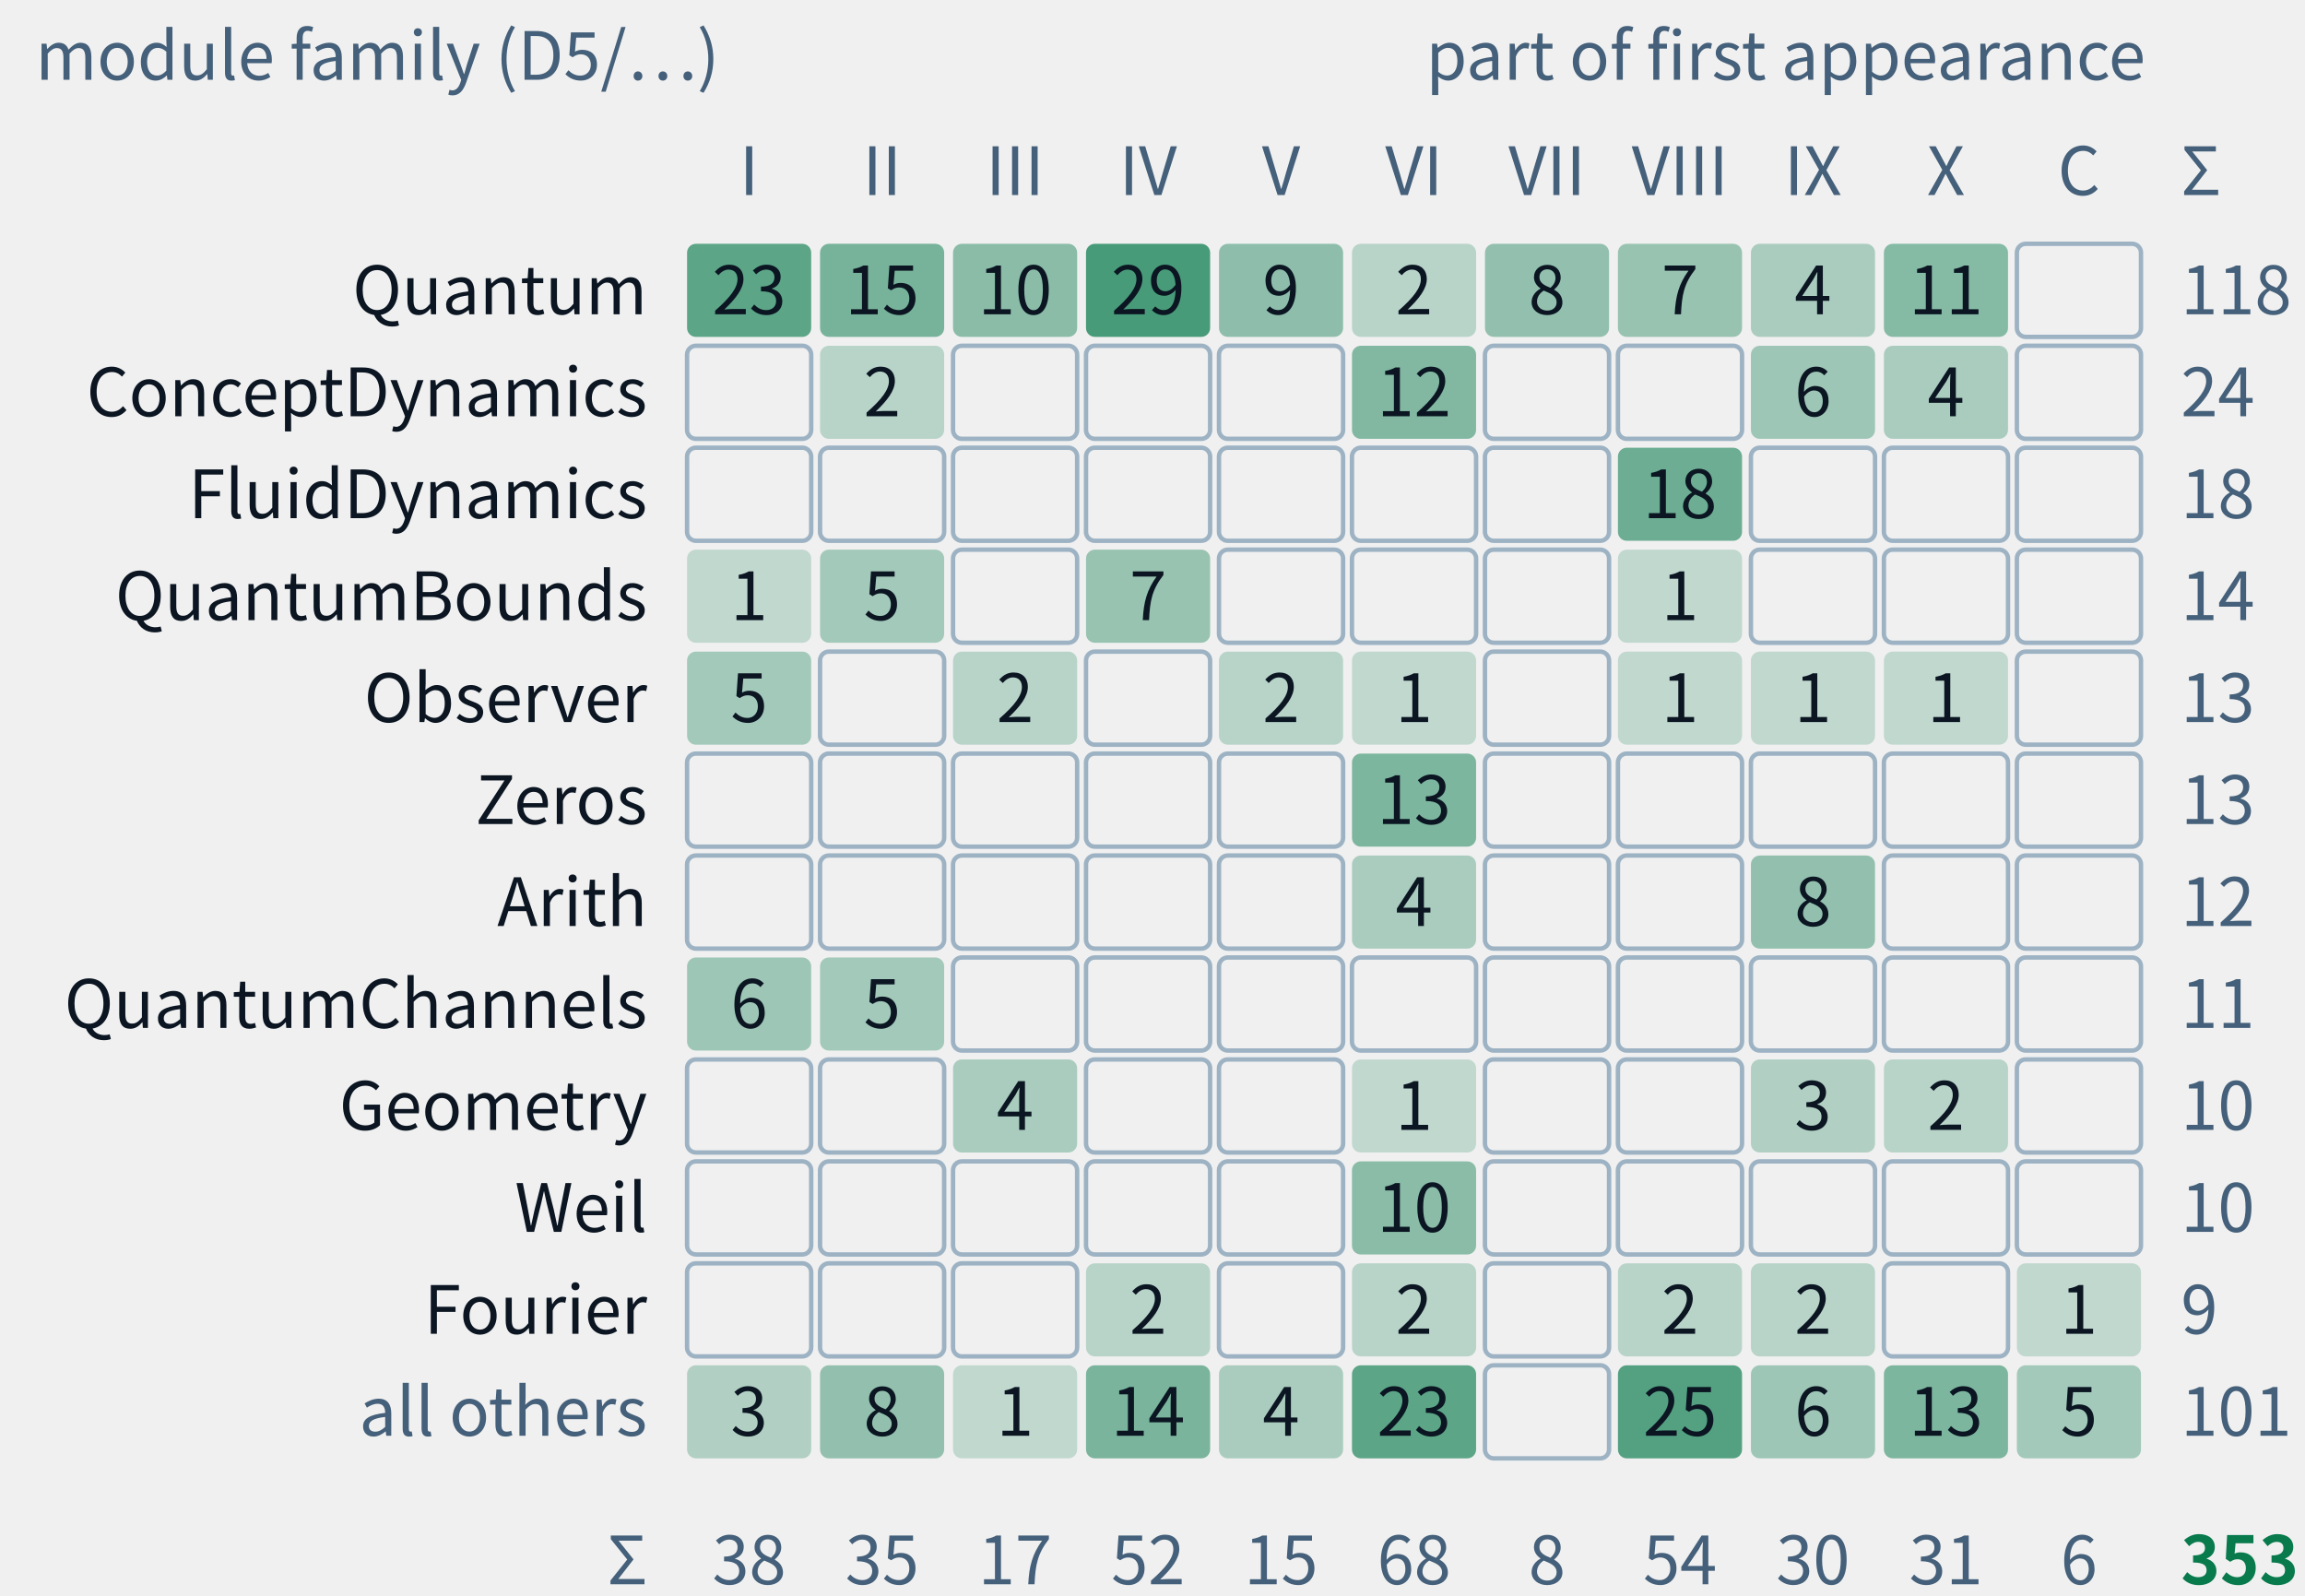
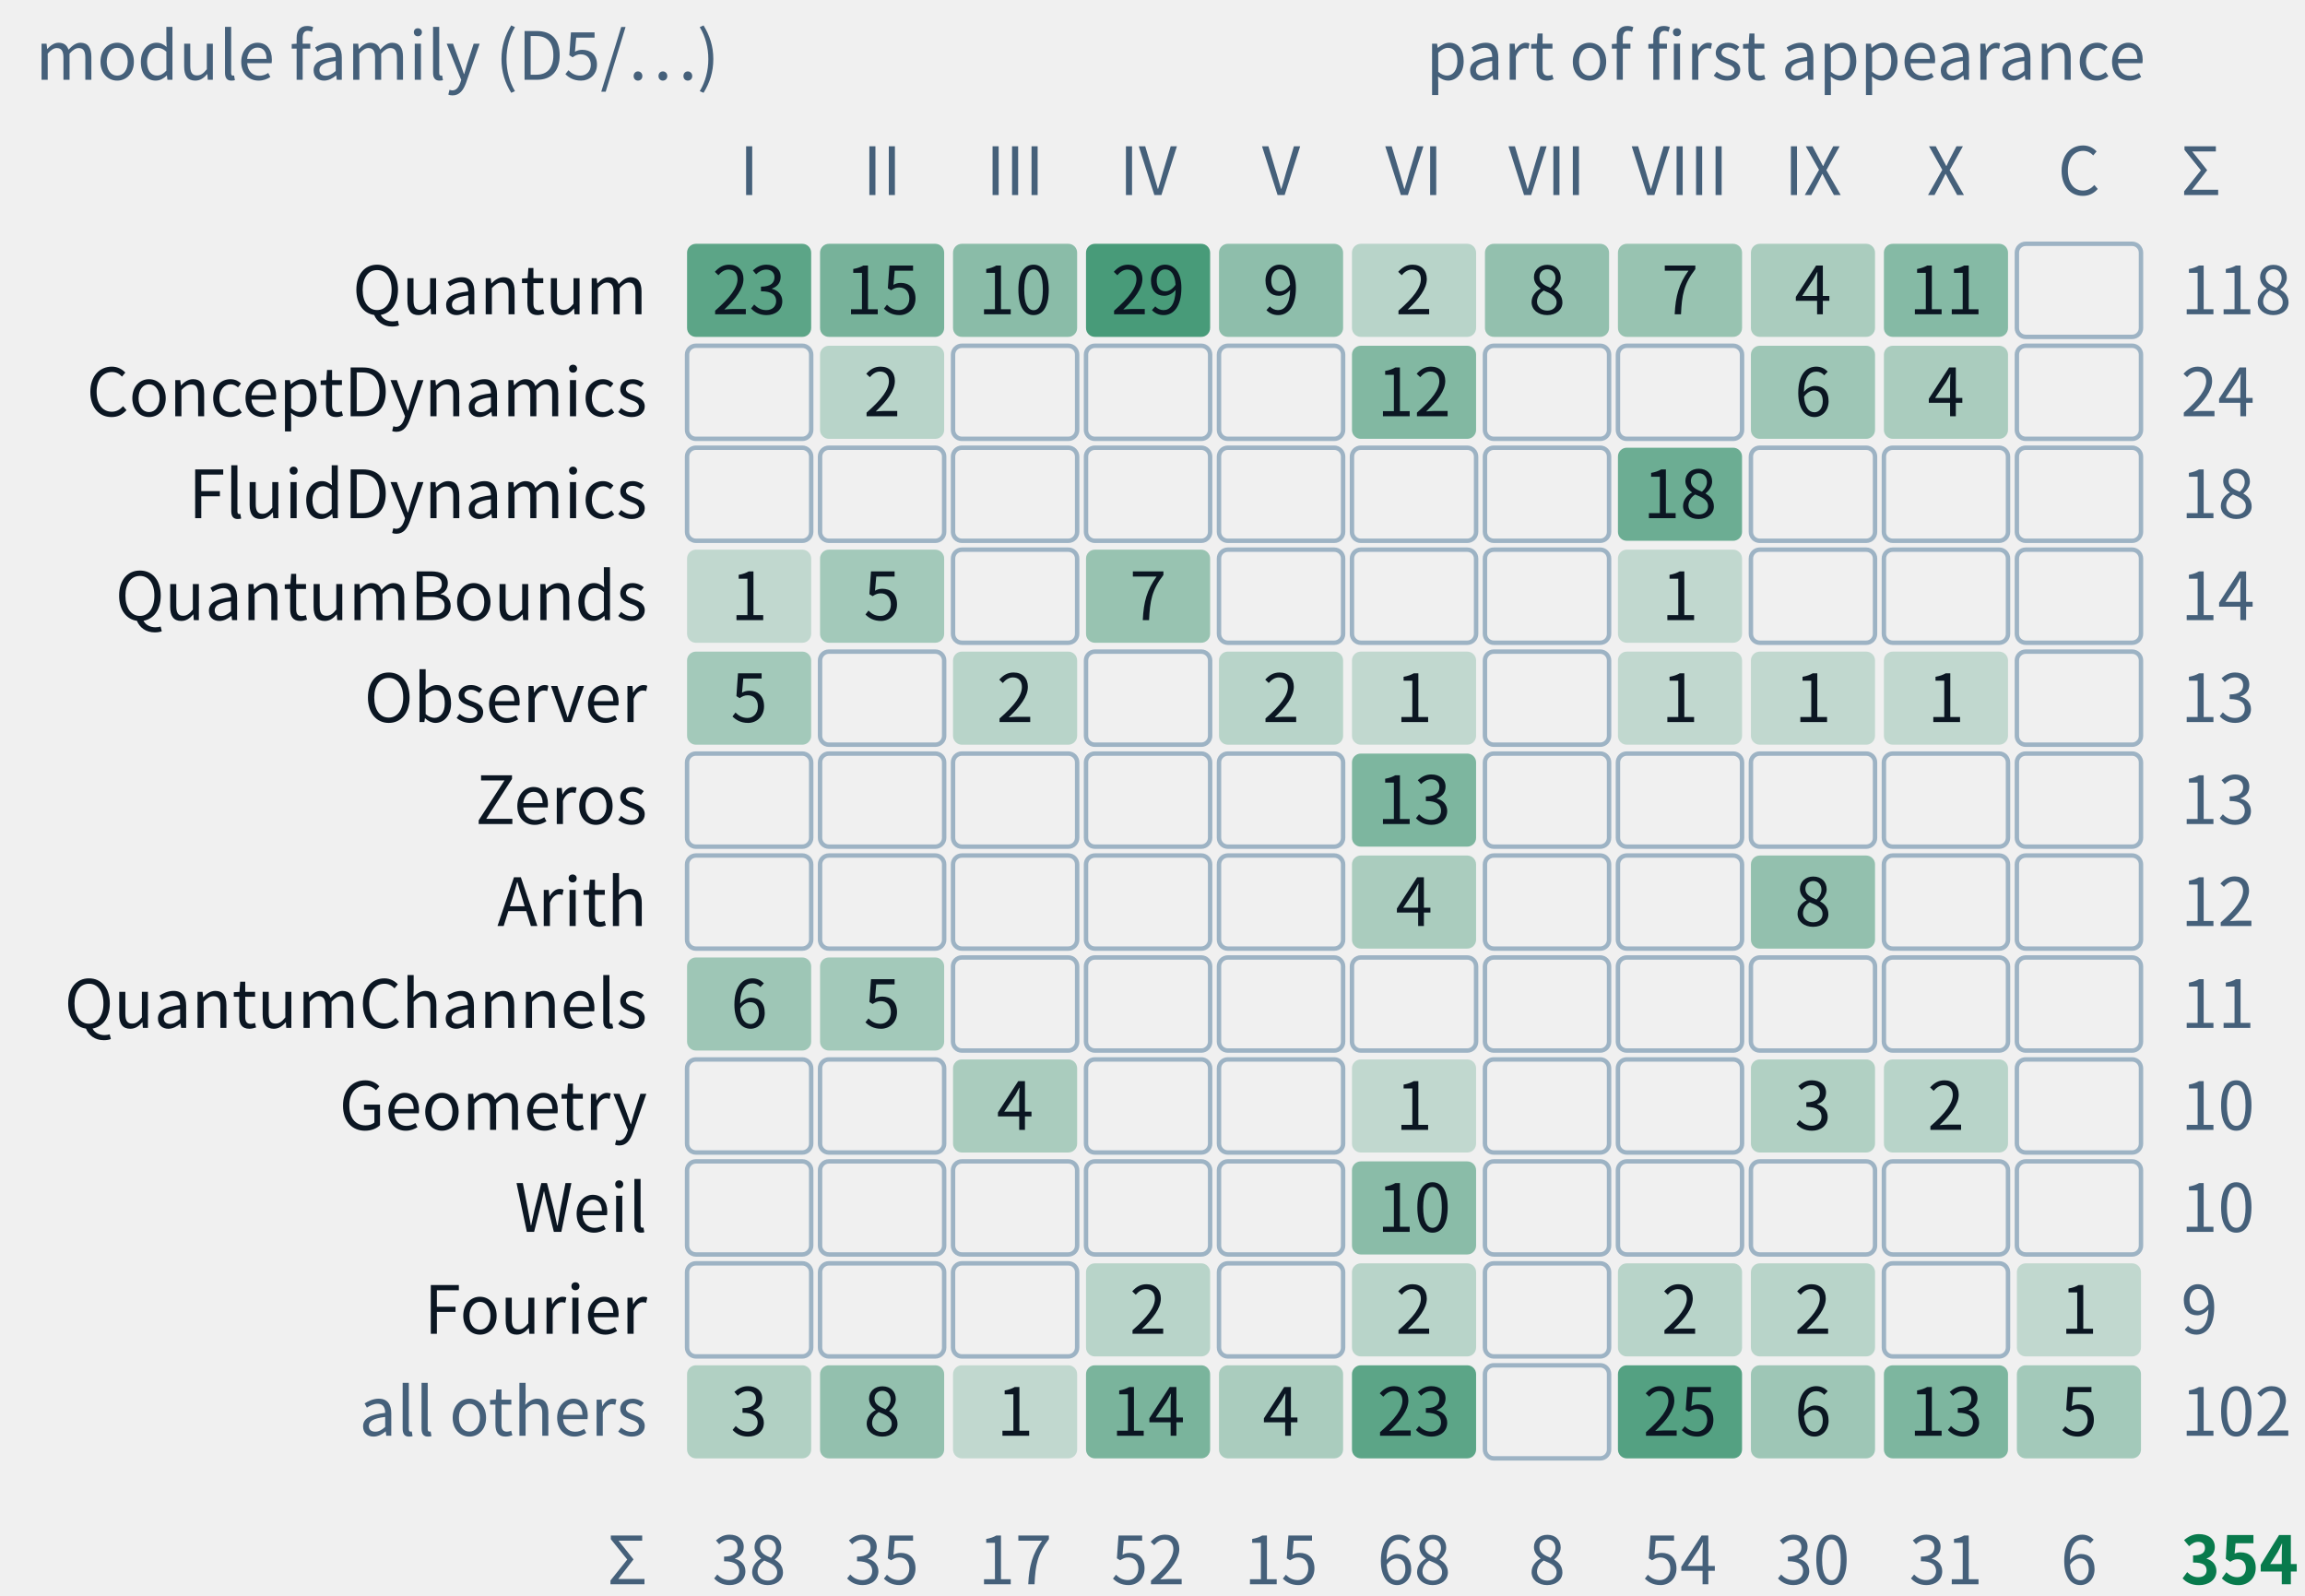
- <svg xmlns="http://www.w3.org/2000/svg" class="tr-fig" data-tr-fig="appc-modules-by-part" data-lang="en" viewBox="0 0 520 360" width="520" height="360" font-family="'Noto Sans SC', 'Noto Sans CJK SC', 'Source Sans 3', 'PingFang SC', 'Microsoft YaHei', system-ui, sans-serif" role="img" aria-label="Counts by module family and part of first appearance. Rows show Quantum, ConceptDynamics, FluidDynamics, QuantumBounds, Observer, Zeros, Arith, QuantumChannels, Geometry, Weil, Fourier and all others; columns show Parts I to X and the coda with appendices. Cells give counts, blanks mean zero; total 353. This is not a proof-dependency graph.">
+ <svg xmlns="http://www.w3.org/2000/svg" class="tr-fig" data-tr-fig="appc-modules-by-part" data-lang="en" viewBox="0 0 520 360" width="520" height="360" font-family="'Noto Sans SC', 'Noto Sans CJK SC', 'Source Sans 3', 'PingFang SC', 'Microsoft YaHei', system-ui, sans-serif" role="img" aria-label="Counts by module family and part of first appearance. Rows show Quantum, ConceptDynamics, FluidDynamics, QuantumBounds, Observer, Zeros, Arith, QuantumChannels, Geometry, Weil, Fourier and all others; columns show Parts I to X and the coda with appendices. Cells give counts, blanks mean zero; total 354. This is not a proof-dependency graph.">
  <style>.ts-ink{stroke:#0b1622}.tf-ink{fill:#0b1622}.ts-dim{stroke:#45607a}.tf-dim{fill:#45607a}.ts-faint{stroke:#9db3c4}.tf-faint{fill:#9db3c4}.ts-edge{stroke:#b9d0dd}.tf-edge{fill:#b9d0dd}.ts-hot{stroke:#5f9bb5}.tf-hot{fill:#5f9bb5}.ts-bg{stroke:#ffffff}.tf-bg{fill:#ffffff}.ts-panel{stroke:#eef5f9}.tf-panel{fill:#eef5f9}.ts-sheet{stroke:#f7fbfd}.tf-sheet{fill:#f7fbfd}.ts-cyan{stroke:#007c8a}.tf-cyan{fill:#007c8a}.ts-magenta{stroke:#b0128f}.tf-magenta{fill:#b0128f}.ts-amber{stroke:#946200}.tf-amber{fill:#946200}.ts-violet{stroke:#5a45c8}.tf-violet{fill:#5a45c8}.ts-ok{stroke:#087a4c}.tf-ok{fill:#087a4c}.ts-warn{stroke:#c21f3a}.tf-warn{fill:#c21f3a}.ts-blue{stroke:#1d5fd0}.tf-blue{fill:#1d5fd0}.ts-orange{stroke:#b85410}.tf-orange{fill:#b85410}.ts-sigma{stroke:#28405a}.tf-sigma{fill:#28405a}@media (prefers-color-scheme:dark){.ts-ink{stroke:#d4efff}.tf-ink{fill:#d4efff}.ts-dim{stroke:#6f8ea5}.tf-dim{fill:#6f8ea5}.ts-faint{stroke:#34506a}.tf-faint{fill:#34506a}.ts-edge{stroke:#143049}.tf-edge{fill:#143049}.ts-hot{stroke:#1f5d7c}.tf-hot{fill:#1f5d7c}.ts-bg{stroke:#03060c}.tf-bg{fill:#03060c}.ts-panel{stroke:#07101b}.tf-panel{fill:#07101b}.ts-sheet{stroke:#050c16}.tf-sheet{fill:#050c16}.ts-cyan{stroke:#19f0ff}.tf-cyan{fill:#19f0ff}.ts-magenta{stroke:#ff2fd0}.tf-magenta{fill:#ff2fd0}.ts-amber{stroke:#ffc83d}.tf-amber{fill:#ffc83d}.ts-violet{stroke:#9d8cff}.tf-violet{fill:#9d8cff}.ts-ok{stroke:#46ffb2}.tf-ok{fill:#46ffb2}.ts-warn{stroke:#ff5064}.tf-warn{fill:#ff5064}.ts-blue{stroke:#2a7bff}.tf-blue{fill:#2a7bff}.ts-orange{stroke:#ff8a3c}.tf-orange{fill:#ff8a3c}.ts-sigma{stroke:#cfe3ff}.tf-sigma{fill:#cfe3ff}}</style>
  <text class="tf-dim" x="8" y="18" font-size="15">module family (D5/…)</text>
  <text class="tf-dim" x="484" y="18" font-size="15" text-anchor="end">part of first appearance</text>
  <text class="tf-dim" x="169" y="44" font-size="15" text-anchor="middle">I</text>
  <text class="tf-dim" x="199" y="44" font-size="15" text-anchor="middle">II</text>
  <text class="tf-dim" x="229" y="44" font-size="15" text-anchor="middle">III</text>
  <text class="tf-dim" x="259" y="44" font-size="15" text-anchor="middle">IV</text>
  <text class="tf-dim" x="289" y="44" font-size="15" text-anchor="middle">V</text>
  <text class="tf-dim" x="319" y="44" font-size="15" text-anchor="middle">VI</text>
  <text class="tf-dim" x="349" y="44" font-size="15" text-anchor="middle">VII</text>
  <text class="tf-dim" x="379" y="44" font-size="15" text-anchor="middle">VIII</text>
  <text class="tf-dim" x="409" y="44" font-size="15" text-anchor="middle">IX</text>
  <text class="tf-dim" x="439" y="44" font-size="15" text-anchor="middle">X</text>
  <text class="tf-dim" x="469" y="44" font-size="15" text-anchor="middle">C</text>
  <text class="tf-ink" x="146" y="70.9" font-size="15" text-anchor="end">Quantum</text>
  <rect x="155" y="55" width="28" height="21" rx="2" class="tf-ok" fill-opacity="0.64" />
  <text class="tf-ink" x="169" y="70.9" font-size="15" text-anchor="middle">23</text>
  <rect x="185" y="55" width="28" height="21" rx="2" class="tf-ok" fill-opacity="0.52" />
  <text class="tf-ink" x="199" y="70.9" font-size="15" text-anchor="middle">15</text>
  <rect x="215" y="55" width="28" height="21" rx="2" class="tf-ok" fill-opacity="0.44" />
  <text class="tf-ink" x="229" y="70.9" font-size="15" text-anchor="middle">10</text>
  <rect x="245" y="55" width="28" height="21" rx="2" class="tf-ok" fill-opacity="0.72" />
  <text class="tf-ink" x="259" y="70.9" font-size="15" text-anchor="middle">29</text>
  <rect x="275" y="55" width="28" height="21" rx="2" class="tf-ok" fill-opacity="0.42" />
  <text class="tf-ink" x="289" y="70.9" font-size="15" text-anchor="middle">9</text>
  <rect x="305" y="55" width="28" height="21" rx="2" class="tf-ok" fill-opacity="0.24" />
  <text class="tf-ink" x="319" y="70.9" font-size="15" text-anchor="middle">2</text>
  <rect x="335" y="55" width="28" height="21" rx="2" class="tf-ok" fill-opacity="0.4" />
  <text class="tf-ink" x="349" y="70.9" font-size="15" text-anchor="middle">8</text>
  <rect x="365" y="55" width="28" height="21" rx="2" class="tf-ok" fill-opacity="0.38" />
  <text class="tf-ink" x="379" y="70.9" font-size="15" text-anchor="middle">7</text>
  <rect x="395" y="55" width="28" height="21" rx="2" class="tf-ok" fill-opacity="0.3" />
  <text class="tf-ink" x="409" y="70.9" font-size="15" text-anchor="middle">4</text>
  <rect x="425" y="55" width="28" height="21" rx="2" class="tf-ok" fill-opacity="0.46" />
  <text class="tf-ink" x="439" y="70.9" font-size="15" text-anchor="middle">11</text>
  <rect x="455" y="55" width="28" height="21" rx="2" class="ts-faint" stroke-width="1" fill="none" />
  <text class="tf-dim" x="492" y="70.9" font-size="15">118</text>
  <text class="tf-ink" x="146" y="93.9" font-size="15" text-anchor="end">ConceptDynamics</text>
  <rect x="155" y="78" width="28" height="21" rx="2" class="ts-faint" stroke-width="1" fill="none" />
  <rect x="185" y="78" width="28" height="21" rx="2" class="tf-ok" fill-opacity="0.24" />
  <text class="tf-ink" x="199" y="93.9" font-size="15" text-anchor="middle">2</text>
  <rect x="215" y="78" width="28" height="21" rx="2" class="ts-faint" stroke-width="1" fill="none" />
  <rect x="245" y="78" width="28" height="21" rx="2" class="ts-faint" stroke-width="1" fill="none" />
  <rect x="275" y="78" width="28" height="21" rx="2" class="ts-faint" stroke-width="1" fill="none" />
  <rect x="305" y="78" width="28" height="21" rx="2" class="tf-ok" fill-opacity="0.47" />
  <text class="tf-ink" x="319" y="93.9" font-size="15" text-anchor="middle">12</text>
  <rect x="335" y="78" width="28" height="21" rx="2" class="ts-faint" stroke-width="1" fill="none" />
  <rect x="365" y="78" width="28" height="21" rx="2" class="ts-faint" stroke-width="1" fill="none" />
  <rect x="395" y="78" width="28" height="21" rx="2" class="tf-ok" fill-opacity="0.35" />
  <text class="tf-ink" x="409" y="93.9" font-size="15" text-anchor="middle">6</text>
  <rect x="425" y="78" width="28" height="21" rx="2" class="tf-ok" fill-opacity="0.3" />
  <text class="tf-ink" x="439" y="93.9" font-size="15" text-anchor="middle">4</text>
  <rect x="455" y="78" width="28" height="21" rx="2" class="ts-faint" stroke-width="1" fill="none" />
  <text class="tf-dim" x="492" y="93.9" font-size="15">24</text>
  <text class="tf-ink" x="146" y="116.9" font-size="15" text-anchor="end">FluidDynamics</text>
  <rect x="155" y="101" width="28" height="21" rx="2" class="ts-faint" stroke-width="1" fill="none" />
  <rect x="185" y="101" width="28" height="21" rx="2" class="ts-faint" stroke-width="1" fill="none" />
  <rect x="215" y="101" width="28" height="21" rx="2" class="ts-faint" stroke-width="1" fill="none" />
  <rect x="245" y="101" width="28" height="21" rx="2" class="ts-faint" stroke-width="1" fill="none" />
  <rect x="275" y="101" width="28" height="21" rx="2" class="ts-faint" stroke-width="1" fill="none" />
  <rect x="305" y="101" width="28" height="21" rx="2" class="ts-faint" stroke-width="1" fill="none" />
  <rect x="335" y="101" width="28" height="21" rx="2" class="ts-faint" stroke-width="1" fill="none" />
  <rect x="365" y="101" width="28" height="21" rx="2" class="tf-ok" fill-opacity="0.57" />
  <text class="tf-ink" x="379" y="116.9" font-size="15" text-anchor="middle">18</text>
  <rect x="395" y="101" width="28" height="21" rx="2" class="ts-faint" stroke-width="1" fill="none" />
  <rect x="425" y="101" width="28" height="21" rx="2" class="ts-faint" stroke-width="1" fill="none" />
  <rect x="455" y="101" width="28" height="21" rx="2" class="ts-faint" stroke-width="1" fill="none" />
  <text class="tf-dim" x="492" y="116.9" font-size="15">18</text>
  <text class="tf-ink" x="146" y="139.9" font-size="15" text-anchor="end">QuantumBounds</text>
  <rect x="155" y="124" width="28" height="21" rx="2" class="tf-ok" fill-opacity="0.2" />
  <text class="tf-ink" x="169" y="139.9" font-size="15" text-anchor="middle">1</text>
  <rect x="185" y="124" width="28" height="21" rx="2" class="tf-ok" fill-opacity="0.33" />
  <text class="tf-ink" x="199" y="139.9" font-size="15" text-anchor="middle">5</text>
  <rect x="215" y="124" width="28" height="21" rx="2" class="ts-faint" stroke-width="1" fill="none" />
  <rect x="245" y="124" width="28" height="21" rx="2" class="tf-ok" fill-opacity="0.38" />
  <text class="tf-ink" x="259" y="139.9" font-size="15" text-anchor="middle">7</text>
  <rect x="275" y="124" width="28" height="21" rx="2" class="ts-faint" stroke-width="1" fill="none" />
  <rect x="305" y="124" width="28" height="21" rx="2" class="ts-faint" stroke-width="1" fill="none" />
  <rect x="335" y="124" width="28" height="21" rx="2" class="ts-faint" stroke-width="1" fill="none" />
  <rect x="365" y="124" width="28" height="21" rx="2" class="tf-ok" fill-opacity="0.2" />
  <text class="tf-ink" x="379" y="139.9" font-size="15" text-anchor="middle">1</text>
  <rect x="395" y="124" width="28" height="21" rx="2" class="ts-faint" stroke-width="1" fill="none" />
  <rect x="425" y="124" width="28" height="21" rx="2" class="ts-faint" stroke-width="1" fill="none" />
  <rect x="455" y="124" width="28" height="21" rx="2" class="ts-faint" stroke-width="1" fill="none" />
  <text class="tf-dim" x="492" y="139.9" font-size="15">14</text>
  <text class="tf-ink" x="146" y="162.9" font-size="15" text-anchor="end">Observer</text>
  <rect x="155" y="147" width="28" height="21" rx="2" class="tf-ok" fill-opacity="0.33" />
  <text class="tf-ink" x="169" y="162.9" font-size="15" text-anchor="middle">5</text>
  <rect x="185" y="147" width="28" height="21" rx="2" class="ts-faint" stroke-width="1" fill="none" />
  <rect x="215" y="147" width="28" height="21" rx="2" class="tf-ok" fill-opacity="0.24" />
  <text class="tf-ink" x="229" y="162.9" font-size="15" text-anchor="middle">2</text>
  <rect x="245" y="147" width="28" height="21" rx="2" class="ts-faint" stroke-width="1" fill="none" />
  <rect x="275" y="147" width="28" height="21" rx="2" class="tf-ok" fill-opacity="0.24" />
  <text class="tf-ink" x="289" y="162.9" font-size="15" text-anchor="middle">2</text>
  <rect x="305" y="147" width="28" height="21" rx="2" class="tf-ok" fill-opacity="0.2" />
  <text class="tf-ink" x="319" y="162.9" font-size="15" text-anchor="middle">1</text>
  <rect x="335" y="147" width="28" height="21" rx="2" class="ts-faint" stroke-width="1" fill="none" />
  <rect x="365" y="147" width="28" height="21" rx="2" class="tf-ok" fill-opacity="0.2" />
  <text class="tf-ink" x="379" y="162.9" font-size="15" text-anchor="middle">1</text>
  <rect x="395" y="147" width="28" height="21" rx="2" class="tf-ok" fill-opacity="0.2" />
  <text class="tf-ink" x="409" y="162.9" font-size="15" text-anchor="middle">1</text>
  <rect x="425" y="147" width="28" height="21" rx="2" class="tf-ok" fill-opacity="0.2" />
  <text class="tf-ink" x="439" y="162.9" font-size="15" text-anchor="middle">1</text>
  <rect x="455" y="147" width="28" height="21" rx="2" class="ts-faint" stroke-width="1" fill="none" />
  <text class="tf-dim" x="492" y="162.9" font-size="15">13</text>
  <text class="tf-ink" x="146" y="185.9" font-size="15" text-anchor="end">Zeros</text>
  <rect x="155" y="170" width="28" height="21" rx="2" class="ts-faint" stroke-width="1" fill="none" />
  <rect x="185" y="170" width="28" height="21" rx="2" class="ts-faint" stroke-width="1" fill="none" />
  <rect x="215" y="170" width="28" height="21" rx="2" class="ts-faint" stroke-width="1" fill="none" />
  <rect x="245" y="170" width="28" height="21" rx="2" class="ts-faint" stroke-width="1" fill="none" />
  <rect x="275" y="170" width="28" height="21" rx="2" class="ts-faint" stroke-width="1" fill="none" />
  <rect x="305" y="170" width="28" height="21" rx="2" class="tf-ok" fill-opacity="0.49" />
  <text class="tf-ink" x="319" y="185.9" font-size="15" text-anchor="middle">13</text>
  <rect x="335" y="170" width="28" height="21" rx="2" class="ts-faint" stroke-width="1" fill="none" />
  <rect x="365" y="170" width="28" height="21" rx="2" class="ts-faint" stroke-width="1" fill="none" />
  <rect x="395" y="170" width="28" height="21" rx="2" class="ts-faint" stroke-width="1" fill="none" />
  <rect x="425" y="170" width="28" height="21" rx="2" class="ts-faint" stroke-width="1" fill="none" />
  <rect x="455" y="170" width="28" height="21" rx="2" class="ts-faint" stroke-width="1" fill="none" />
  <text class="tf-dim" x="492" y="185.9" font-size="15">13</text>
  <text class="tf-ink" x="146" y="208.9" font-size="15" text-anchor="end">Arith</text>
  <rect x="155" y="193" width="28" height="21" rx="2" class="ts-faint" stroke-width="1" fill="none" />
  <rect x="185" y="193" width="28" height="21" rx="2" class="ts-faint" stroke-width="1" fill="none" />
  <rect x="215" y="193" width="28" height="21" rx="2" class="ts-faint" stroke-width="1" fill="none" />
  <rect x="245" y="193" width="28" height="21" rx="2" class="ts-faint" stroke-width="1" fill="none" />
  <rect x="275" y="193" width="28" height="21" rx="2" class="ts-faint" stroke-width="1" fill="none" />
  <rect x="305" y="193" width="28" height="21" rx="2" class="tf-ok" fill-opacity="0.3" />
  <text class="tf-ink" x="319" y="208.9" font-size="15" text-anchor="middle">4</text>
  <rect x="335" y="193" width="28" height="21" rx="2" class="ts-faint" stroke-width="1" fill="none" />
  <rect x="365" y="193" width="28" height="21" rx="2" class="ts-faint" stroke-width="1" fill="none" />
  <rect x="395" y="193" width="28" height="21" rx="2" class="tf-ok" fill-opacity="0.4" />
  <text class="tf-ink" x="409" y="208.9" font-size="15" text-anchor="middle">8</text>
  <rect x="425" y="193" width="28" height="21" rx="2" class="ts-faint" stroke-width="1" fill="none" />
  <rect x="455" y="193" width="28" height="21" rx="2" class="ts-faint" stroke-width="1" fill="none" />
  <text class="tf-dim" x="492" y="208.9" font-size="15">12</text>
  <text class="tf-ink" x="146" y="231.9" font-size="15" text-anchor="end">QuantumChannels</text>
  <rect x="155" y="216" width="28" height="21" rx="2" class="tf-ok" fill-opacity="0.35" />
  <text class="tf-ink" x="169" y="231.9" font-size="15" text-anchor="middle">6</text>
  <rect x="185" y="216" width="28" height="21" rx="2" class="tf-ok" fill-opacity="0.33" />
  <text class="tf-ink" x="199" y="231.9" font-size="15" text-anchor="middle">5</text>
  <rect x="215" y="216" width="28" height="21" rx="2" class="ts-faint" stroke-width="1" fill="none" />
  <rect x="245" y="216" width="28" height="21" rx="2" class="ts-faint" stroke-width="1" fill="none" />
  <rect x="275" y="216" width="28" height="21" rx="2" class="ts-faint" stroke-width="1" fill="none" />
  <rect x="305" y="216" width="28" height="21" rx="2" class="ts-faint" stroke-width="1" fill="none" />
  <rect x="335" y="216" width="28" height="21" rx="2" class="ts-faint" stroke-width="1" fill="none" />
  <rect x="365" y="216" width="28" height="21" rx="2" class="ts-faint" stroke-width="1" fill="none" />
  <rect x="395" y="216" width="28" height="21" rx="2" class="ts-faint" stroke-width="1" fill="none" />
  <rect x="425" y="216" width="28" height="21" rx="2" class="ts-faint" stroke-width="1" fill="none" />
  <rect x="455" y="216" width="28" height="21" rx="2" class="ts-faint" stroke-width="1" fill="none" />
  <text class="tf-dim" x="492" y="231.9" font-size="15">11</text>
  <text class="tf-ink" x="146" y="254.9" font-size="15" text-anchor="end">Geometry</text>
  <rect x="155" y="239" width="28" height="21" rx="2" class="ts-faint" stroke-width="1" fill="none" />
  <rect x="185" y="239" width="28" height="21" rx="2" class="ts-faint" stroke-width="1" fill="none" />
  <rect x="215" y="239" width="28" height="21" rx="2" class="tf-ok" fill-opacity="0.3" />
  <text class="tf-ink" x="229" y="254.9" font-size="15" text-anchor="middle">4</text>
  <rect x="245" y="239" width="28" height="21" rx="2" class="ts-faint" stroke-width="1" fill="none" />
  <rect x="275" y="239" width="28" height="21" rx="2" class="ts-faint" stroke-width="1" fill="none" />
  <rect x="305" y="239" width="28" height="21" rx="2" class="tf-ok" fill-opacity="0.2" />
  <text class="tf-ink" x="319" y="254.9" font-size="15" text-anchor="middle">1</text>
  <rect x="335" y="239" width="28" height="21" rx="2" class="ts-faint" stroke-width="1" fill="none" />
  <rect x="365" y="239" width="28" height="21" rx="2" class="ts-faint" stroke-width="1" fill="none" />
  <rect x="395" y="239" width="28" height="21" rx="2" class="tf-ok" fill-opacity="0.27" />
  <text class="tf-ink" x="409" y="254.9" font-size="15" text-anchor="middle">3</text>
  <rect x="425" y="239" width="28" height="21" rx="2" class="tf-ok" fill-opacity="0.24" />
  <text class="tf-ink" x="439" y="254.9" font-size="15" text-anchor="middle">2</text>
  <rect x="455" y="239" width="28" height="21" rx="2" class="ts-faint" stroke-width="1" fill="none" />
  <text class="tf-dim" x="492" y="254.9" font-size="15">10</text>
  <text class="tf-ink" x="146" y="277.9" font-size="15" text-anchor="end">Weil</text>
  <rect x="155" y="262" width="28" height="21" rx="2" class="ts-faint" stroke-width="1" fill="none" />
  <rect x="185" y="262" width="28" height="21" rx="2" class="ts-faint" stroke-width="1" fill="none" />
  <rect x="215" y="262" width="28" height="21" rx="2" class="ts-faint" stroke-width="1" fill="none" />
  <rect x="245" y="262" width="28" height="21" rx="2" class="ts-faint" stroke-width="1" fill="none" />
  <rect x="275" y="262" width="28" height="21" rx="2" class="ts-faint" stroke-width="1" fill="none" />
  <rect x="305" y="262" width="28" height="21" rx="2" class="tf-ok" fill-opacity="0.44" />
  <text class="tf-ink" x="319" y="277.9" font-size="15" text-anchor="middle">10</text>
  <rect x="335" y="262" width="28" height="21" rx="2" class="ts-faint" stroke-width="1" fill="none" />
  <rect x="365" y="262" width="28" height="21" rx="2" class="ts-faint" stroke-width="1" fill="none" />
  <rect x="395" y="262" width="28" height="21" rx="2" class="ts-faint" stroke-width="1" fill="none" />
  <rect x="425" y="262" width="28" height="21" rx="2" class="ts-faint" stroke-width="1" fill="none" />
  <rect x="455" y="262" width="28" height="21" rx="2" class="ts-faint" stroke-width="1" fill="none" />
  <text class="tf-dim" x="492" y="277.9" font-size="15">10</text>
  <text class="tf-ink" x="146" y="300.9" font-size="15" text-anchor="end">Fourier</text>
  <rect x="155" y="285" width="28" height="21" rx="2" class="ts-faint" stroke-width="1" fill="none" />
  <rect x="185" y="285" width="28" height="21" rx="2" class="ts-faint" stroke-width="1" fill="none" />
  <rect x="215" y="285" width="28" height="21" rx="2" class="ts-faint" stroke-width="1" fill="none" />
  <rect x="245" y="285" width="28" height="21" rx="2" class="tf-ok" fill-opacity="0.24" />
  <text class="tf-ink" x="259" y="300.9" font-size="15" text-anchor="middle">2</text>
  <rect x="275" y="285" width="28" height="21" rx="2" class="ts-faint" stroke-width="1" fill="none" />
  <rect x="305" y="285" width="28" height="21" rx="2" class="tf-ok" fill-opacity="0.24" />
  <text class="tf-ink" x="319" y="300.9" font-size="15" text-anchor="middle">2</text>
  <rect x="335" y="285" width="28" height="21" rx="2" class="ts-faint" stroke-width="1" fill="none" />
  <rect x="365" y="285" width="28" height="21" rx="2" class="tf-ok" fill-opacity="0.24" />
  <text class="tf-ink" x="379" y="300.9" font-size="15" text-anchor="middle">2</text>
  <rect x="395" y="285" width="28" height="21" rx="2" class="tf-ok" fill-opacity="0.24" />
  <text class="tf-ink" x="409" y="300.9" font-size="15" text-anchor="middle">2</text>
  <rect x="425" y="285" width="28" height="21" rx="2" class="ts-faint" stroke-width="1" fill="none" />
  <rect x="455" y="285" width="28" height="21" rx="2" class="tf-ok" fill-opacity="0.2" />
  <text class="tf-ink" x="469" y="300.9" font-size="15" text-anchor="middle">1</text>
  <text class="tf-dim" x="492" y="300.9" font-size="15">9</text>
  <text class="tf-dim" x="146" y="323.9" font-size="15" text-anchor="end">all others</text>
  <rect x="155" y="308" width="28" height="21" rx="2" class="tf-ok" fill-opacity="0.27" />
  <text class="tf-ink" x="169" y="323.9" font-size="15" text-anchor="middle">3</text>
  <rect x="185" y="308" width="28" height="21" rx="2" class="tf-ok" fill-opacity="0.4" />
  <text class="tf-ink" x="199" y="323.9" font-size="15" text-anchor="middle">8</text>
  <rect x="215" y="308" width="28" height="21" rx="2" class="tf-ok" fill-opacity="0.2" />
  <text class="tf-ink" x="229" y="323.9" font-size="15" text-anchor="middle">1</text>
  <rect x="245" y="308" width="28" height="21" rx="2" class="tf-ok" fill-opacity="0.51" />
  <text class="tf-ink" x="259" y="323.9" font-size="15" text-anchor="middle">14</text>
  <rect x="275" y="308" width="28" height="21" rx="2" class="tf-ok" fill-opacity="0.3" />
  <text class="tf-ink" x="289" y="323.9" font-size="15" text-anchor="middle">4</text>
  <rect x="305" y="308" width="28" height="21" rx="2" class="tf-ok" fill-opacity="0.64" />
  <text class="tf-ink" x="319" y="323.9" font-size="15" text-anchor="middle">23</text>
  <rect x="335" y="308" width="28" height="21" rx="2" class="ts-faint" stroke-width="1" fill="none" />
  <rect x="365" y="308" width="28" height="21" rx="2" class="tf-ok" fill-opacity="0.67" />
  <text class="tf-ink" x="379" y="323.9" font-size="15" text-anchor="middle">25</text>
  <rect x="395" y="308" width="28" height="21" rx="2" class="tf-ok" fill-opacity="0.35" />
  <text class="tf-ink" x="409" y="323.9" font-size="15" text-anchor="middle">6</text>
  <rect x="425" y="308" width="28" height="21" rx="2" class="tf-ok" fill-opacity="0.49" />
  <text class="tf-ink" x="439" y="323.9" font-size="15" text-anchor="middle">13</text>
  <rect x="455" y="308" width="28" height="21" rx="2" class="tf-ok" fill-opacity="0.33" />
  <text class="tf-ink" x="469" y="323.9" font-size="15" text-anchor="middle">5</text>
-   <text class="tf-dim" x="492" y="323.9" font-size="15">101</text>
+   <text class="tf-dim" x="492" y="323.9" font-size="15">102</text>
  <text class="tf-dim" x="492" y="44" font-size="15">Σ</text>
  <text class="tf-dim" x="146" y="357.4" font-size="15" text-anchor="end">Σ</text>
  <text class="tf-dim" x="169" y="357.4" font-size="15" text-anchor="middle">38</text>
  <text class="tf-dim" x="199" y="357.4" font-size="15" text-anchor="middle">35</text>
  <text class="tf-dim" x="229" y="357.4" font-size="15" text-anchor="middle">17</text>
  <text class="tf-dim" x="259" y="357.4" font-size="15" text-anchor="middle">52</text>
  <text class="tf-dim" x="289" y="357.4" font-size="15" text-anchor="middle">15</text>
  <text class="tf-dim" x="319" y="357.4" font-size="15" text-anchor="middle">68</text>
  <text class="tf-dim" x="349" y="357.4" font-size="15" text-anchor="middle">8</text>
  <text class="tf-dim" x="379" y="357.4" font-size="15" text-anchor="middle">54</text>
  <text class="tf-dim" x="409" y="357.4" font-size="15" text-anchor="middle">30</text>
  <text class="tf-dim" x="439" y="357.4" font-size="15" text-anchor="middle">31</text>
  <text class="tf-dim" x="469" y="357.4" font-size="15" text-anchor="middle">6</text>
-   <text class="tf-ok" x="492" y="357.4" font-size="15" font-weight="600">353</text>
+   <text class="tf-ok" x="492" y="357.4" font-size="15" font-weight="600">354</text>
</svg>
